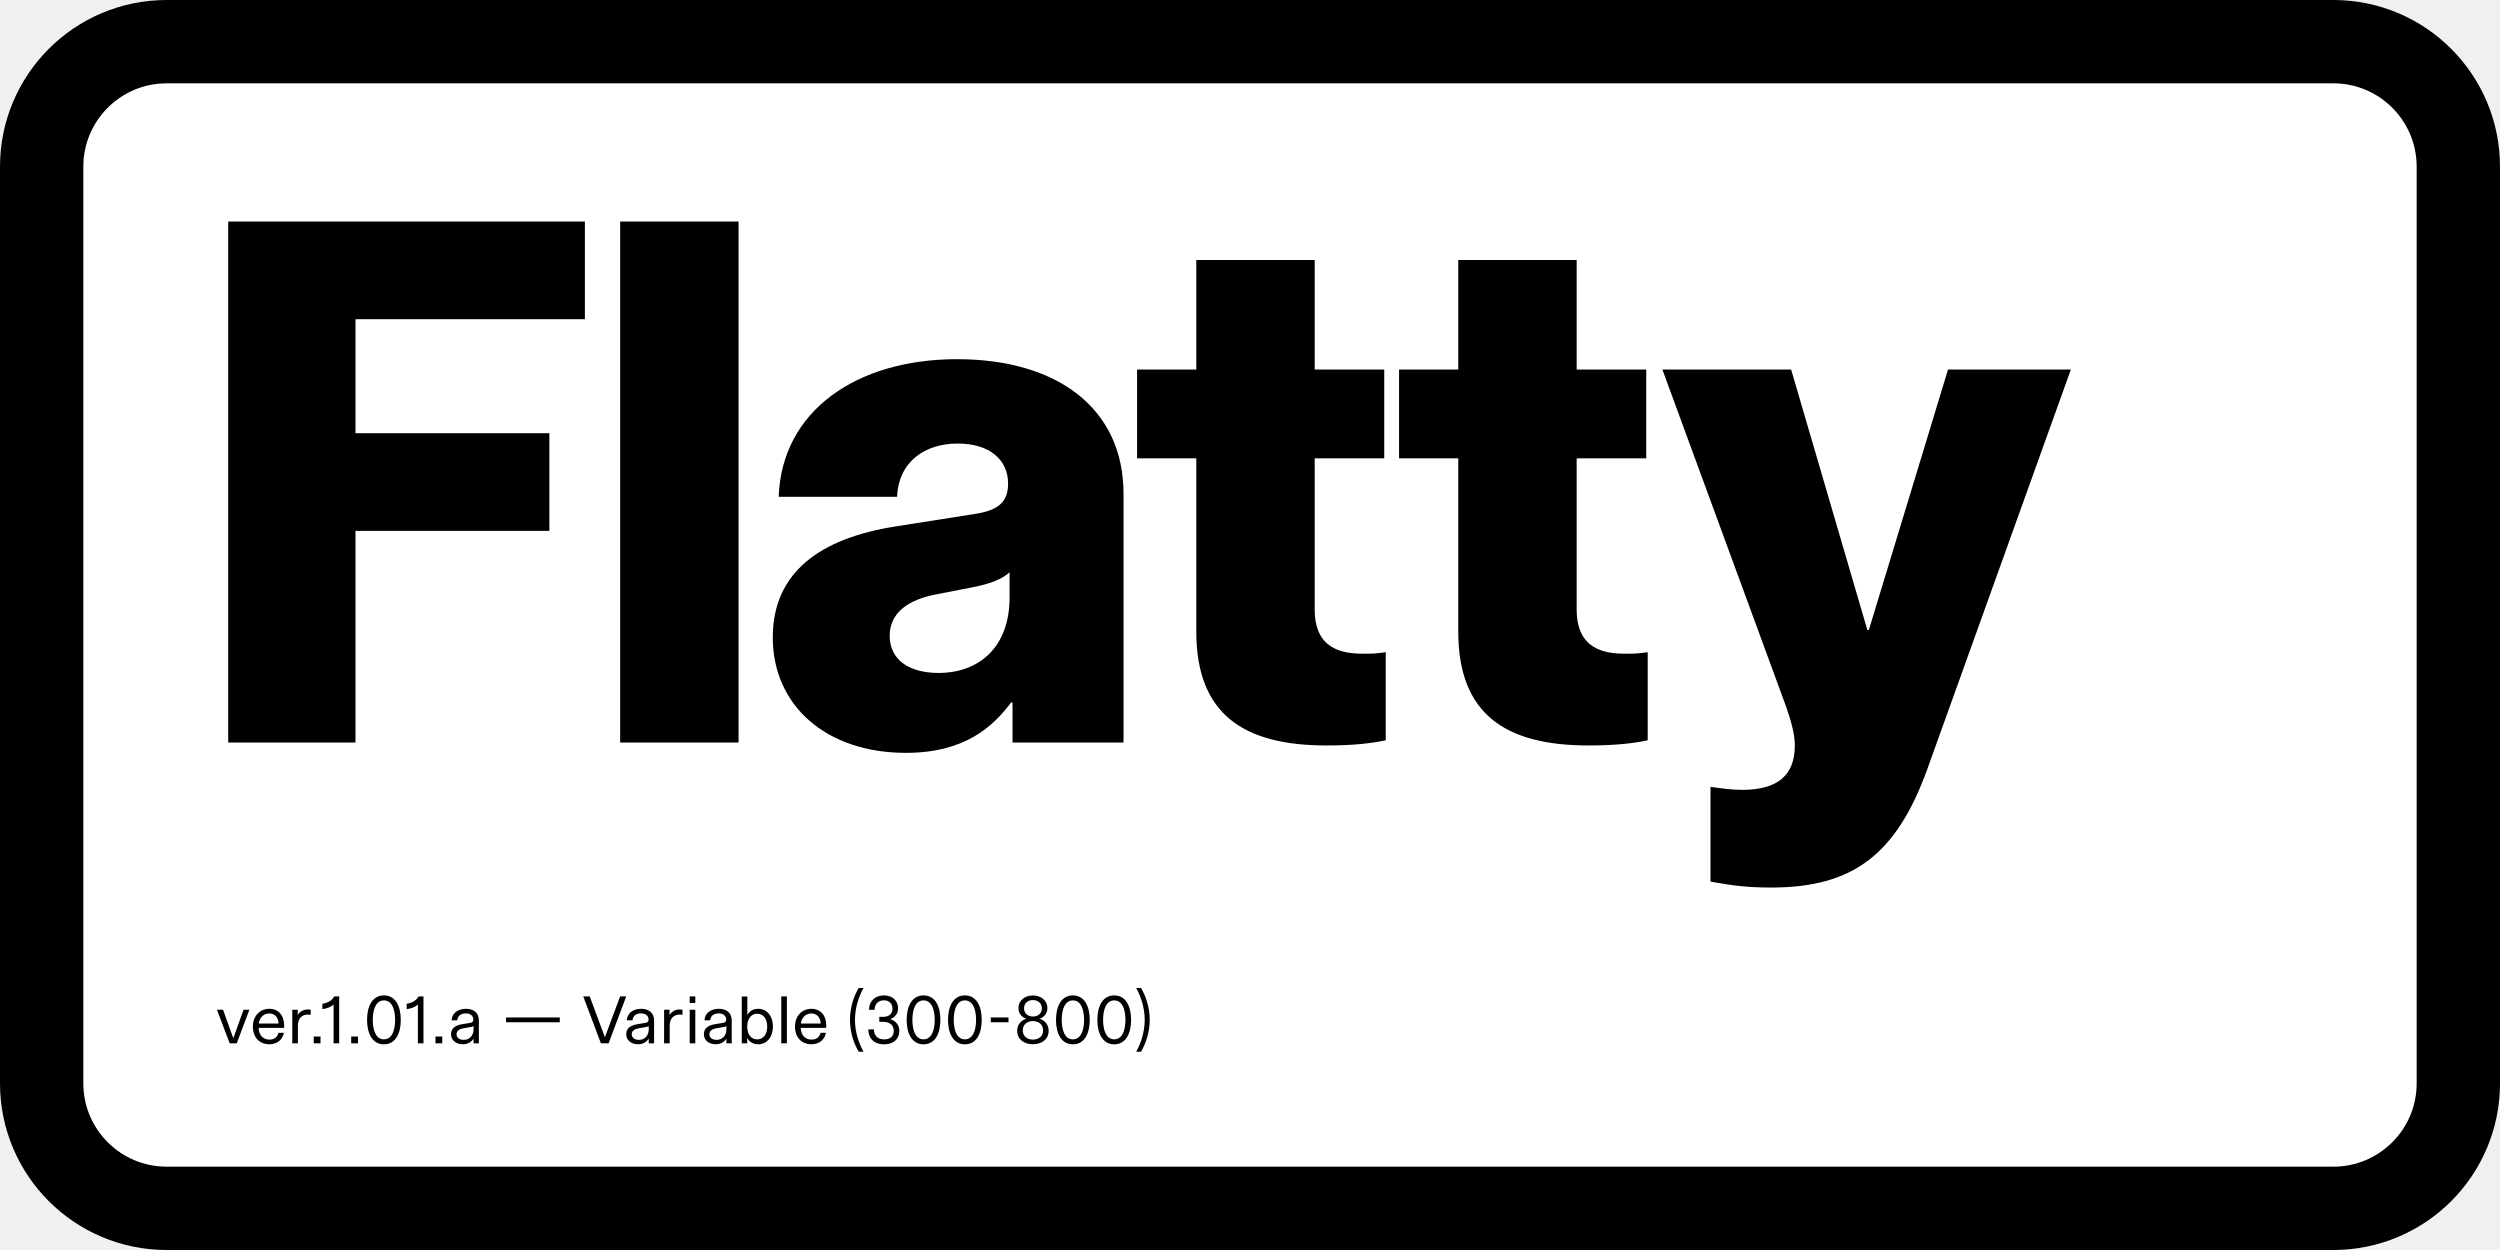
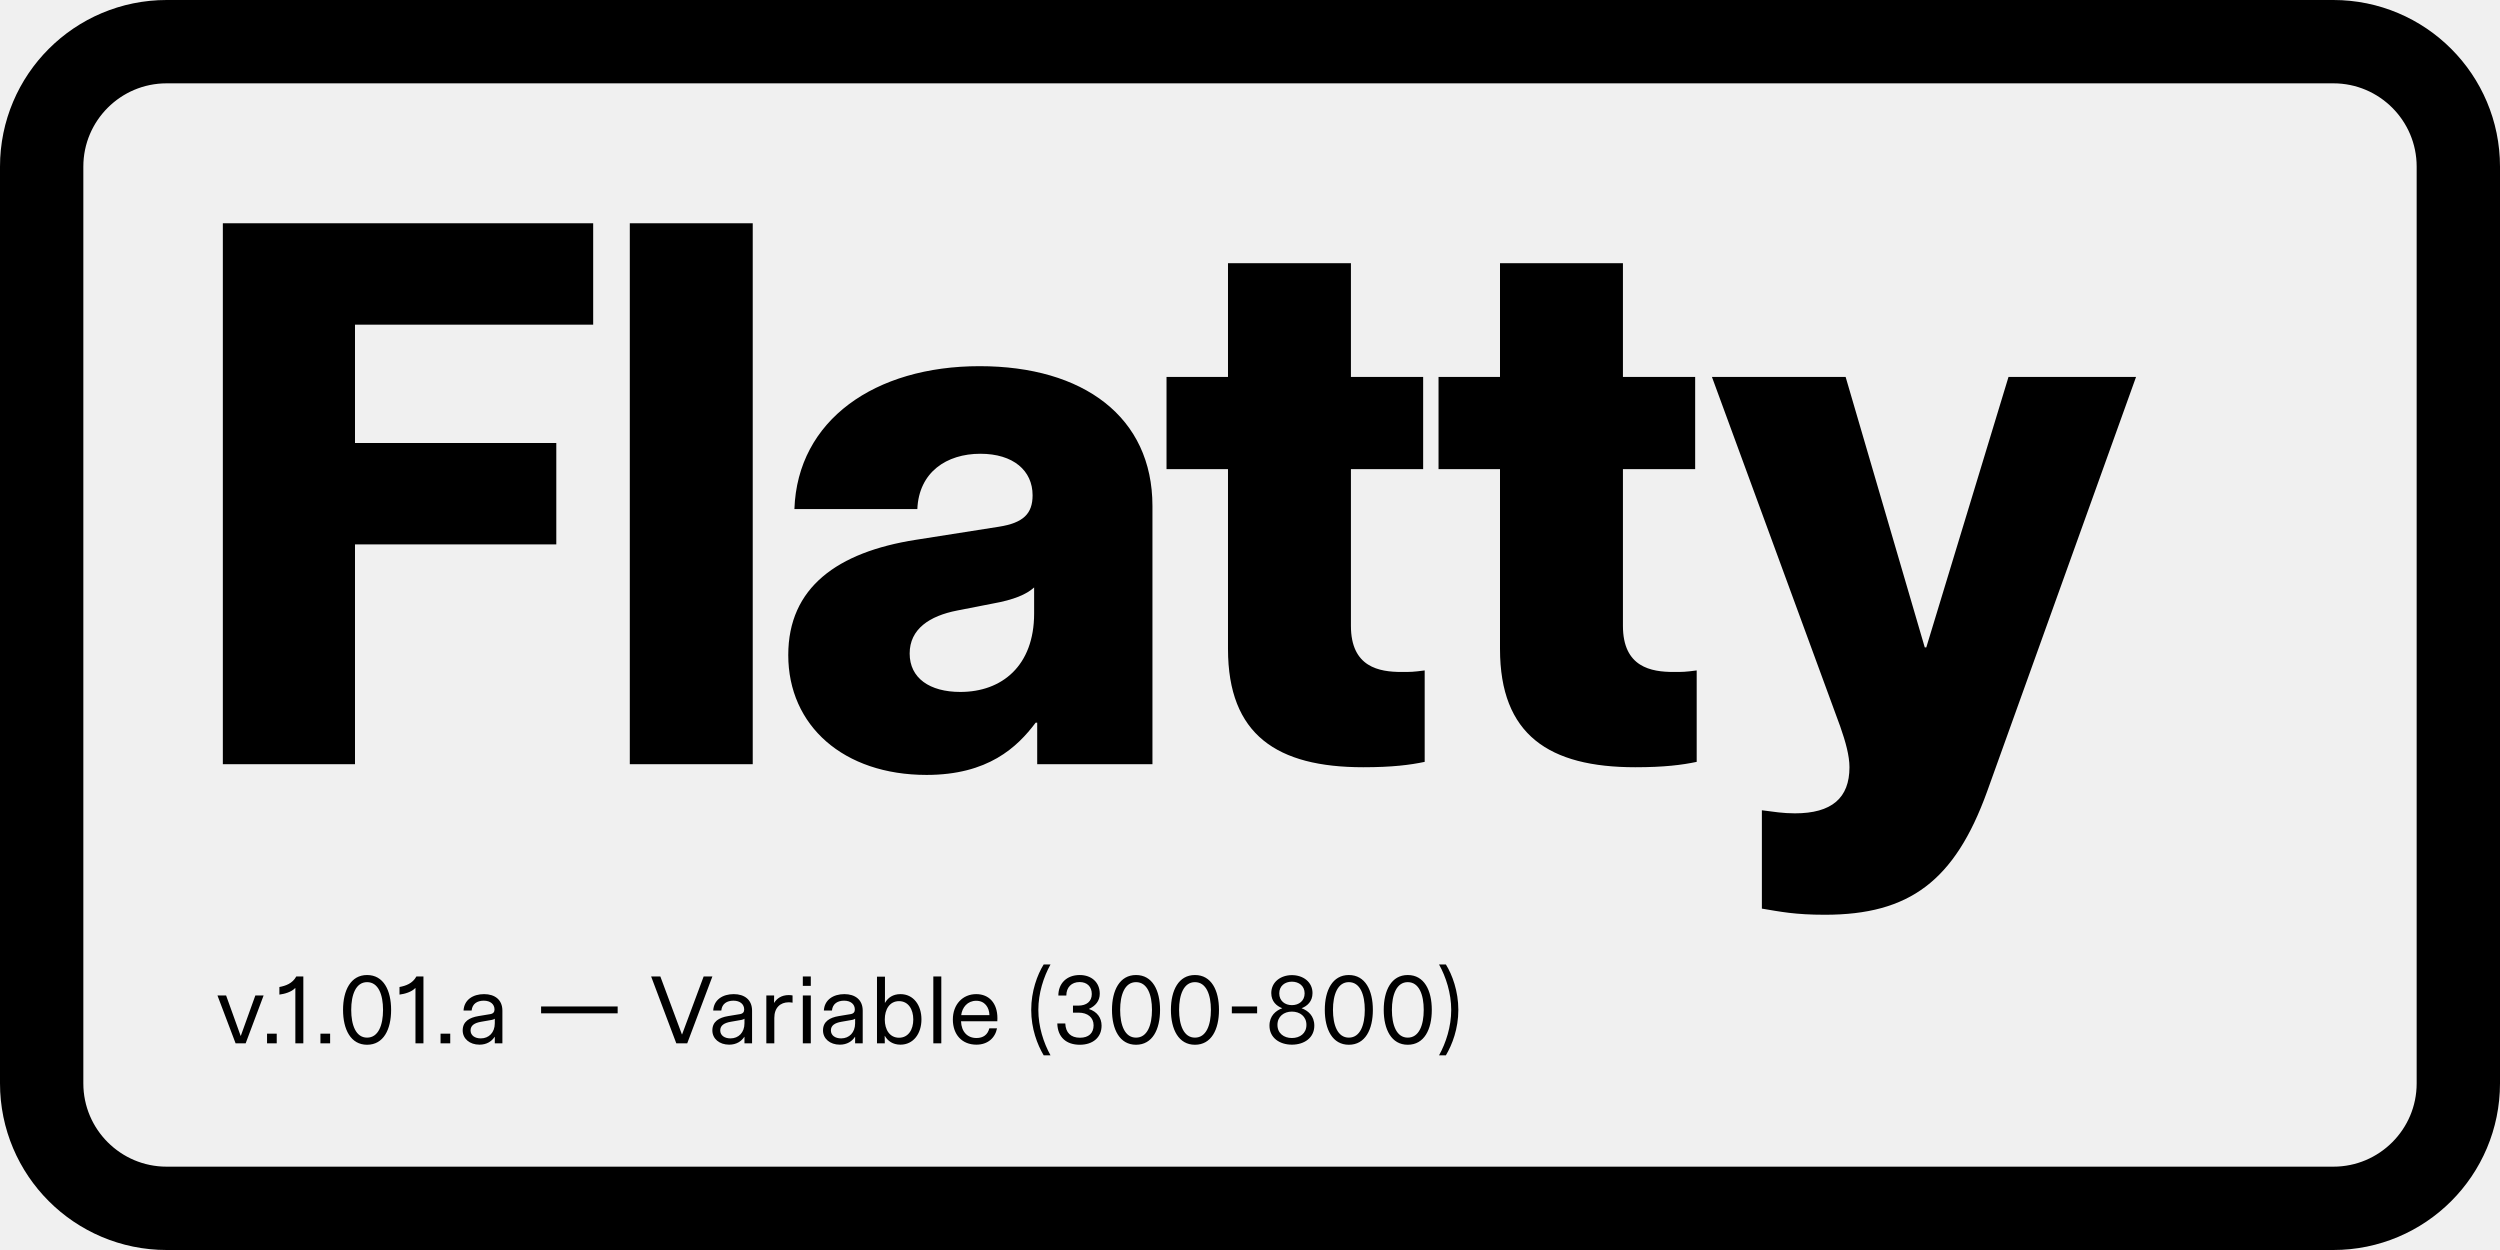
<svg xmlns="http://www.w3.org/2000/svg" width="3000" height="1500" viewBox="0 0 3000 1500" fill="none">
-   <rect x="50" y="50" width="2900" height="1400" rx="150" fill="white" stroke="black" stroke-width="100" />
-   <path d="M273.848 265.848V891H426.584V637.032H659.24V519.816H426.584V383.064H701.864V265.848H273.848ZM744.19 265.848V891H886.27V265.848H744.19ZM1087.17 903.432C1158.21 903.432 1191.95 871.464 1213.26 843.048H1215.04V891H1348.24V592.632C1348.24 489.624 1268.32 431.016 1148.44 431.016C1027.67 431.016 937.982 493.176 934.43 596.184H1076.51C1078.29 553.56 1110.25 532.248 1149.33 532.248C1187.51 532.248 1209.71 551.784 1209.71 580.2C1209.71 601.512 1199.05 612.168 1170.64 616.608L1074.73 631.704C984.158 645.912 927.326 686.76 927.326 764.904C927.326 846.6 991.262 903.432 1087.17 903.432ZM1067.63 763.128C1067.63 734.712 1090.72 719.616 1122.69 713.4L1163.53 705.408C1188.4 700.968 1202.61 694.752 1211.49 686.76V716.952C1211.49 777.336 1174.19 807.528 1126.24 807.528C1090.72 807.528 1067.63 791.544 1067.63 763.128ZM1591.83 894.552C1625.58 894.552 1646 891.888 1662.87 888.336V782.664C1649.55 784.44 1646.89 784.44 1636.23 784.44C1610.48 784.44 1577.63 779.112 1577.63 731.16V550.008H1661.1V443.448H1577.63V312.024H1435.55V443.448H1364.51V550.008H1435.55V757.8C1435.55 857.256 1492.38 894.552 1591.83 894.552ZM1906.21 894.552C1939.95 894.552 1960.38 891.888 1977.25 888.336V782.664C1963.93 784.44 1961.26 784.44 1950.61 784.44C1924.86 784.44 1892 779.112 1892 731.16V550.008H1975.47V443.448H1892V312.024H1749.92V443.448H1678.88V550.008H1749.92V757.8C1749.92 857.256 1806.75 894.552 1906.21 894.552ZM2125.4 1065.05C2223.08 1065.05 2275.47 1025.98 2312.77 922.968L2485.04 443.448H2337.63L2242.61 756.024H2240.84L2149.37 443.448H1994.86L2143.16 847.488C2149.37 865.248 2153.81 881.232 2153.81 894.552C2153.81 930.072 2133.39 947.832 2090.77 947.832C2076.56 947.832 2066.79 946.056 2052.58 944.28V1057.94C2073.89 1061.5 2090.77 1065.05 2125.4 1065.05Z" fill="black" />
-   <path d="M267.64 1211.68L279.88 1245.68H280.04L292.28 1211.68H299.24L284.12 1252H275.64L260.36 1211.68H267.64ZM323.309 1253.12C332.749 1253.12 339.069 1247.52 340.669 1239.36H334.189C332.829 1244.72 329.069 1247.52 323.389 1247.52C315.789 1247.52 310.669 1242.32 310.349 1233.44H340.909C340.989 1232.56 340.989 1231.52 340.989 1230.8C340.989 1218.08 333.869 1210.56 323.149 1210.56C311.709 1210.56 303.469 1219.28 303.469 1231.92C303.469 1244.64 311.149 1253.12 323.309 1253.12ZM310.509 1228.24C311.309 1221.76 315.789 1216.16 323.149 1216.16C330.349 1216.16 334.109 1221.68 334.269 1228.24H310.509ZM350.735 1252H357.455V1230.56C357.455 1222 362.495 1217.44 369.615 1217.44C370.735 1217.44 371.855 1217.6 372.815 1217.76V1211.68C372.175 1211.52 370.895 1211.36 369.615 1211.36C363.375 1211.36 359.455 1214.4 357.375 1217.84H357.215C357.295 1216.4 357.295 1214.4 357.295 1212.32V1211.68H350.735V1252ZM376.461 1243.84V1252H384.621V1243.84H376.461ZM386.858 1210.96V1204.56C392.058 1203.6 397.818 1201.68 401.098 1195.68H407.018V1252H400.298V1205.44H400.138C397.098 1208.72 391.338 1210.4 386.858 1210.96ZM421.42 1243.84V1252H429.58V1243.84H421.42ZM460.7 1253.2C474.54 1253.2 480.94 1240.32 480.94 1223.84C480.94 1207.36 474.54 1194.48 460.7 1194.48C446.94 1194.48 440.46 1207.36 440.46 1223.84C440.46 1240.32 446.94 1253.2 460.7 1253.2ZM447.34 1223.84C447.34 1211.04 451.26 1200.48 460.7 1200.48C470.22 1200.48 474.14 1211.04 474.14 1223.84C474.14 1236.64 470.22 1247.2 460.7 1247.2C451.26 1247.2 447.34 1236.64 447.34 1223.84ZM488.008 1210.96V1204.56C493.208 1203.6 498.968 1201.68 502.248 1195.68H508.168V1252H501.448V1205.44H501.288C498.248 1208.72 492.488 1210.4 488.008 1210.96ZM522.57 1243.84V1252H530.73V1243.84H522.57ZM555.37 1253.12C561.53 1253.12 565.69 1250.24 568.09 1246.56H568.25V1252H574.65V1224.48C574.65 1215.28 568.25 1210.56 559.21 1210.56C549.85 1210.56 542.41 1215.36 541.93 1224.4H548.73C549.29 1218.56 553.61 1216.08 558.97 1216.08C564.49 1216.08 568.01 1219.04 568.01 1223.52C568.01 1225.52 567.05 1227.04 564.25 1227.44L554.57 1229.04C546.73 1230.32 541.21 1233.68 541.21 1241.12C541.21 1248.08 547.05 1253.12 555.37 1253.12ZM547.85 1241.12C547.85 1236.88 551.21 1234.8 556.73 1233.84L562.25 1232.88C564.89 1232.48 567.37 1232.08 568.25 1231.28V1235.12C568.25 1242.88 563.29 1247.84 556.49 1247.84C551.45 1247.84 547.85 1245.36 547.85 1241.12ZM607.234 1220.96V1226.72H671.714V1220.96H607.234ZM699.893 1195.68H707.653L725.813 1244.48H725.973L744.133 1195.68H751.493L730.293 1252H721.093L699.893 1195.68ZM765.62 1253.12C771.78 1253.12 775.94 1250.24 778.34 1246.56H778.5V1252H784.9V1224.48C784.9 1215.28 778.5 1210.56 769.46 1210.56C760.1 1210.56 752.66 1215.36 752.18 1224.4H758.98C759.54 1218.56 763.86 1216.08 769.22 1216.08C774.74 1216.08 778.26 1219.04 778.26 1223.52C778.26 1225.52 777.3 1227.04 774.5 1227.44L764.82 1229.04C756.98 1230.32 751.46 1233.68 751.46 1241.12C751.46 1248.08 757.3 1253.12 765.62 1253.12ZM758.1 1241.12C758.1 1236.88 761.46 1234.8 766.98 1233.84L772.5 1232.88C775.14 1232.48 777.62 1232.08 778.5 1231.28V1235.12C778.5 1242.88 773.54 1247.84 766.74 1247.84C761.7 1247.84 758.1 1245.36 758.1 1241.12ZM796.916 1252H803.636V1230.56C803.636 1222 808.676 1217.44 815.796 1217.44C816.916 1217.44 818.036 1217.6 818.996 1217.76V1211.68C818.356 1211.52 817.076 1211.36 815.796 1211.36C809.556 1211.36 805.636 1214.4 803.556 1217.84H803.396C803.476 1216.4 803.476 1214.4 803.476 1212.32V1211.68H796.916V1252ZM827.638 1211.68V1252H834.358V1211.68H827.638ZM827.638 1203.6H834.358V1195.68H827.638V1203.6ZM858.801 1253.12C864.961 1253.12 869.121 1250.24 871.521 1246.56H871.681V1252H878.081V1224.48C878.081 1215.28 871.681 1210.56 862.641 1210.56C853.281 1210.56 845.841 1215.36 845.361 1224.4H852.161C852.721 1218.56 857.041 1216.08 862.401 1216.08C867.921 1216.08 871.441 1219.04 871.441 1223.52C871.441 1225.52 870.481 1227.04 867.681 1227.44L858.001 1229.04C850.161 1230.32 844.641 1233.68 844.641 1241.12C844.641 1248.08 850.481 1253.12 858.801 1253.12ZM851.281 1241.12C851.281 1236.88 854.641 1234.8 860.161 1233.84L865.681 1232.88C868.321 1232.48 870.801 1232.08 871.681 1231.28V1235.12C871.681 1242.88 866.721 1247.84 859.921 1247.84C854.881 1247.84 851.281 1245.36 851.281 1241.12ZM909.858 1253.12C920.738 1253.12 927.538 1243.84 927.538 1231.84C927.538 1219.84 920.818 1210.56 909.858 1210.56C903.538 1210.56 899.298 1213.6 896.898 1217.84H896.738C896.818 1216.88 896.818 1214.72 896.818 1213.04V1195.84H890.098V1252H896.658V1250.4C896.658 1248.72 896.658 1246.64 896.578 1245.76H896.738C899.138 1250 903.458 1253.12 909.858 1253.12ZM896.658 1231.92C896.658 1223.28 900.818 1216.48 908.658 1216.48C916.418 1216.48 920.658 1223.28 920.658 1231.92C920.658 1240.56 916.418 1247.28 908.658 1247.28C900.818 1247.28 896.658 1240.56 896.658 1231.92ZM937.538 1195.68V1252H944.258V1195.68H937.538ZM973.821 1253.12C983.261 1253.12 989.581 1247.52 991.181 1239.36H984.701C983.341 1244.72 979.581 1247.52 973.901 1247.52C966.301 1247.52 961.181 1242.32 960.861 1233.44H991.421C991.501 1232.56 991.501 1231.52 991.501 1230.8C991.501 1218.08 984.381 1210.56 973.661 1210.56C962.221 1210.56 953.981 1219.28 953.981 1231.92C953.981 1244.64 961.661 1253.12 973.821 1253.12ZM961.021 1228.24C961.821 1221.76 966.301 1216.16 973.661 1216.16C980.861 1216.16 984.621 1221.68 984.781 1228.24H961.021ZM1030.45 1262.08H1036.21C1030.37 1251.6 1025.97 1237.92 1025.97 1223.84C1025.97 1209.84 1030.37 1196.08 1036.21 1185.6H1030.45C1025.09 1194.24 1019.97 1208.08 1019.97 1223.84C1019.97 1239.68 1025.09 1253.04 1030.45 1262.08ZM1061.06 1247.28C1053.3 1247.28 1048.98 1243.04 1048.66 1235.28H1041.94C1042.26 1247.04 1049.7 1253.2 1060.9 1253.2C1071.86 1253.2 1079.22 1247.04 1079.22 1237.12C1079.22 1230.48 1075.46 1225.36 1068.66 1223.12V1222.96C1074.02 1220.56 1077.7 1216.32 1077.7 1210.24C1077.7 1200.56 1070.66 1194.48 1060.82 1194.48C1049.86 1194.48 1042.82 1201.52 1042.82 1211.76H1049.54C1049.54 1204.8 1053.94 1200.4 1060.74 1200.4C1067.14 1200.4 1070.98 1204.4 1070.98 1210.48C1070.98 1216.72 1066.58 1220.24 1059.62 1220.24H1055.14V1226.16H1059.86C1067.54 1226.16 1072.5 1230.24 1072.5 1236.8C1072.5 1243.44 1068.34 1247.28 1061.06 1247.28ZM1108.23 1253.2C1122.07 1253.2 1128.47 1240.32 1128.47 1223.84C1128.47 1207.36 1122.07 1194.48 1108.23 1194.48C1094.47 1194.48 1087.99 1207.36 1087.99 1223.84C1087.99 1240.32 1094.47 1253.2 1108.23 1253.2ZM1094.87 1223.84C1094.87 1211.04 1098.79 1200.48 1108.23 1200.48C1117.75 1200.48 1121.67 1211.04 1121.67 1223.84C1121.67 1236.64 1117.75 1247.2 1108.23 1247.2C1098.79 1247.2 1094.87 1236.64 1094.87 1223.84ZM1157.85 1253.2C1171.69 1253.2 1178.09 1240.32 1178.09 1223.84C1178.09 1207.36 1171.69 1194.48 1157.85 1194.48C1144.09 1194.48 1137.61 1207.36 1137.61 1223.84C1137.61 1240.32 1144.09 1253.2 1157.85 1253.2ZM1144.49 1223.84C1144.49 1211.04 1148.41 1200.48 1157.85 1200.48C1167.37 1200.48 1171.29 1211.04 1171.29 1223.84C1171.29 1236.64 1167.37 1247.2 1157.85 1247.2C1148.41 1247.2 1144.49 1236.64 1144.49 1223.84ZM1188.92 1220.96V1226.72H1210.2V1220.96H1188.92ZM1239.49 1253.12C1249.89 1253.12 1258.37 1247.36 1258.37 1237.12C1258.37 1228.72 1252.93 1224.4 1247.73 1222.48V1222.4C1252.29 1220.64 1256.85 1216.8 1256.85 1209.68C1256.85 1200.32 1248.93 1194.56 1239.49 1194.56C1230.13 1194.56 1222.13 1200.32 1222.13 1209.68C1222.13 1216.8 1226.69 1220.64 1231.33 1222.4V1222.48C1226.05 1224.4 1220.61 1228.72 1220.61 1237.12C1220.61 1247.36 1229.17 1253.12 1239.49 1253.12ZM1227.33 1236.48C1227.33 1229.36 1232.77 1225.28 1239.49 1225.28C1246.29 1225.28 1251.73 1229.36 1251.73 1236.48C1251.73 1243.6 1246.29 1247.52 1239.49 1247.52C1232.77 1247.52 1227.33 1243.6 1227.33 1236.48ZM1228.85 1209.92C1228.85 1203.68 1233.57 1200.08 1239.49 1200.08C1245.41 1200.08 1250.21 1203.68 1250.21 1209.92C1250.21 1216.24 1245.41 1219.84 1239.49 1219.84C1233.57 1219.84 1228.85 1216.24 1228.85 1209.92ZM1287.44 1253.2C1301.28 1253.2 1307.68 1240.32 1307.68 1223.84C1307.68 1207.36 1301.28 1194.48 1287.44 1194.48C1273.68 1194.48 1267.2 1207.36 1267.2 1223.84C1267.2 1240.32 1273.68 1253.2 1287.44 1253.2ZM1274.08 1223.84C1274.08 1211.04 1278 1200.48 1287.44 1200.48C1296.96 1200.48 1300.88 1211.04 1300.88 1223.84C1300.88 1236.64 1296.96 1247.2 1287.44 1247.2C1278 1247.2 1274.08 1236.64 1274.08 1223.84ZM1337.07 1253.2C1350.91 1253.2 1357.31 1240.32 1357.31 1223.84C1357.31 1207.36 1350.91 1194.48 1337.07 1194.48C1323.31 1194.48 1316.83 1207.36 1316.83 1223.84C1316.83 1240.32 1323.31 1253.2 1337.07 1253.2ZM1323.71 1223.84C1323.71 1211.04 1327.63 1200.48 1337.07 1200.48C1346.59 1200.48 1350.51 1211.04 1350.51 1223.84C1350.51 1236.64 1346.59 1247.2 1337.07 1247.2C1327.63 1247.2 1323.71 1236.64 1323.71 1223.84ZM1363.42 1262.08H1369.18C1374.54 1253.04 1379.66 1239.68 1379.66 1223.84C1379.66 1208.08 1374.54 1194.24 1369.18 1185.6H1363.42C1369.26 1196.08 1373.66 1209.84 1373.66 1223.84C1373.66 1237.92 1369.26 1251.6 1363.42 1262.08Z" fill="black" />
+   <rect x="50" y="50" width="2900" height="1400" rx="150" stroke="black" stroke-width="100" />
+   <path d="M267.412 267.912V917H425.996V653.308H667.56V531.604H425.996V389.616H711.816V267.912H267.412ZM755.762 267.912V917H903.282V267.912H755.762ZM1111.87 929.908C1185.63 929.908 1220.67 896.716 1242.79 867.212H1244.64V917H1382.94V607.208C1382.94 500.256 1299.96 439.404 1175.49 439.404C1050.1 439.404 956.974 503.944 953.286 610.896H1100.81C1102.65 566.64 1135.84 544.512 1176.41 544.512C1216.06 544.512 1239.11 564.796 1239.11 594.3C1239.11 616.428 1228.04 627.492 1198.54 632.102L1098.96 647.776C1004.92 662.528 945.91 704.94 945.91 786.076C945.91 870.9 1012.29 929.908 1111.87 929.908ZM1091.59 784.232C1091.59 754.728 1115.56 739.054 1148.75 732.6L1191.16 724.302C1216.98 719.692 1231.73 713.238 1240.95 704.94V736.288C1240.95 798.984 1202.23 830.332 1152.44 830.332C1115.56 830.332 1091.59 813.736 1091.59 784.232ZM1635.86 920.688C1670.9 920.688 1692.1 917.922 1709.62 914.234V804.516C1695.79 806.36 1693.03 806.36 1681.96 806.36C1655.22 806.36 1621.11 800.828 1621.11 751.04V562.952H1707.78V452.312H1621.11V315.856H1473.59V452.312H1399.83V562.952H1473.59V778.7C1473.59 881.964 1532.6 920.688 1635.86 920.688ZM1962.27 920.688C1997.31 920.688 2018.51 917.922 2036.03 914.234V804.516C2022.2 806.36 2019.44 806.36 2008.37 806.36C1981.63 806.36 1947.52 800.828 1947.52 751.04V562.952H2034.19V452.312H1947.52V315.856H1800V452.312H1726.24V562.952H1800V778.7C1800 881.964 1859.01 920.688 1962.27 920.688ZM2189.85 1097.71C2291.27 1097.71 2345.67 1057.14 2384.4 950.192L2563.26 452.312H2410.21L2311.56 776.856H2309.71L2214.75 452.312H2054.32L2208.29 871.822C2214.75 890.262 2219.36 906.858 2219.36 920.688C2219.36 957.568 2198.15 976.008 2153.9 976.008C2139.14 976.008 2129 974.164 2114.25 972.32V1090.34C2136.38 1094.02 2153.9 1097.71 2189.85 1097.71Z" fill="black" />
+   <path d="M271.312 1194.54L288.754 1242.99H288.982L306.424 1194.54H316.342L294.796 1252H282.712L260.938 1194.54H271.312ZM320.455 1240.37V1252H332.083V1240.37H320.455ZM335.271 1193.52V1184.4C342.681 1183.03 350.889 1180.29 355.563 1171.74H363.999V1252H354.423V1185.65H354.195C349.863 1190.33 341.655 1192.72 335.271 1193.52ZM384.522 1240.37V1252H396.15V1240.37H384.522ZM440.496 1253.71C460.218 1253.71 469.338 1235.36 469.338 1211.87C469.338 1188.39 460.218 1170.03 440.496 1170.03C420.888 1170.03 411.654 1188.39 411.654 1211.87C411.654 1235.36 420.888 1253.71 440.496 1253.71ZM421.458 1211.87C421.458 1193.63 427.044 1178.58 440.496 1178.58C454.062 1178.58 459.648 1193.63 459.648 1211.87C459.648 1230.11 454.062 1245.16 440.496 1245.16C427.044 1245.16 421.458 1230.11 421.458 1211.87ZM479.41 1193.52V1184.4C486.82 1183.03 495.028 1180.29 499.702 1171.74H508.138V1252H498.562V1185.65H498.334C494.002 1190.33 485.794 1192.72 479.41 1193.52ZM528.661 1240.37V1252H540.289V1240.37H528.661ZM575.401 1253.6C584.179 1253.6 590.107 1249.49 593.527 1244.25H593.755V1252H602.875V1212.78C602.875 1199.67 593.755 1192.95 580.873 1192.95C567.535 1192.95 556.933 1199.79 556.249 1212.67H565.939C566.737 1204.35 572.893 1200.81 580.531 1200.81C588.397 1200.81 593.413 1205.03 593.413 1211.42C593.413 1214.27 592.045 1216.43 588.055 1217L574.261 1219.28C563.089 1221.11 555.223 1225.89 555.223 1236.5C555.223 1246.41 563.545 1253.6 575.401 1253.6ZM564.685 1236.5C564.685 1230.45 569.473 1227.49 577.339 1226.12L585.205 1224.75C588.967 1224.18 592.501 1223.61 593.755 1222.47V1227.95C593.755 1239 586.687 1246.07 576.997 1246.07C569.815 1246.07 564.685 1242.54 564.685 1236.5ZM649.307 1207.77V1215.98H741.191V1207.77H649.307ZM781.346 1171.74H792.404L818.282 1241.28H818.51L844.388 1171.74H854.876L824.666 1252H811.556L781.346 1171.74ZM875.007 1253.6C883.785 1253.6 889.713 1249.49 893.133 1244.25H893.361V1252H902.481V1212.78C902.481 1199.67 893.361 1192.95 880.479 1192.95C867.141 1192.95 856.539 1199.79 855.855 1212.67H865.545C866.343 1204.35 872.499 1200.81 880.137 1200.81C888.003 1200.81 893.019 1205.03 893.019 1211.42C893.019 1214.27 891.651 1216.43 887.661 1217L873.867 1219.28C862.695 1221.11 854.829 1225.89 854.829 1236.5C854.829 1246.41 863.151 1253.6 875.007 1253.6ZM864.291 1236.5C864.291 1230.45 869.079 1227.49 876.945 1226.12L884.811 1224.75C888.573 1224.18 892.107 1223.61 893.361 1222.47V1227.95C893.361 1239 886.293 1246.07 876.603 1246.07C869.421 1246.07 864.291 1242.54 864.291 1236.5ZM919.604 1252H929.18V1221.45C929.18 1209.25 936.362 1202.75 946.508 1202.75C948.104 1202.75 949.7 1202.98 951.068 1203.21V1194.54C950.156 1194.32 948.332 1194.09 946.508 1194.09C937.616 1194.09 932.03 1198.42 929.066 1203.32H928.838C928.952 1201.27 928.952 1198.42 928.952 1195.46V1194.54H919.604V1252ZM963.383 1194.54V1252H972.959V1194.54H963.383ZM963.383 1183.03H972.959V1171.74H963.383V1183.03ZM1007.79 1253.6C1016.57 1253.6 1022.5 1249.49 1025.92 1244.25H1026.14V1252H1035.26V1212.78C1035.26 1199.67 1026.14 1192.95 1013.26 1192.95C999.924 1192.95 989.322 1199.79 988.638 1212.67H998.328C999.126 1204.35 1005.28 1200.81 1012.92 1200.81C1020.79 1200.81 1025.8 1205.03 1025.8 1211.42C1025.8 1214.27 1024.43 1216.43 1020.44 1217L1006.65 1219.28C995.478 1221.11 987.612 1225.89 987.612 1236.5C987.612 1246.41 995.934 1253.6 1007.79 1253.6ZM997.074 1236.5C997.074 1230.45 1001.86 1227.49 1009.73 1226.12L1017.59 1224.75C1021.36 1224.18 1024.89 1223.61 1026.14 1222.47V1227.95C1026.14 1239 1019.08 1246.07 1009.39 1246.07C1002.2 1246.07 997.074 1242.54 997.074 1236.5ZM1080.55 1253.6C1096.05 1253.6 1105.74 1240.37 1105.74 1223.27C1105.74 1206.17 1096.16 1192.95 1080.55 1192.95C1071.54 1192.95 1065.5 1197.28 1062.08 1203.32H1061.85C1061.96 1201.95 1061.96 1198.88 1061.96 1196.48V1171.97H1052.39V1252H1061.74V1249.72C1061.74 1247.33 1061.74 1244.36 1061.62 1243.11H1061.85C1065.27 1249.15 1071.43 1253.6 1080.55 1253.6ZM1061.74 1223.39C1061.74 1211.07 1067.66 1201.38 1078.84 1201.38C1089.89 1201.38 1095.94 1211.07 1095.94 1223.39C1095.94 1235.7 1089.89 1245.27 1078.84 1245.27C1067.66 1245.27 1061.74 1235.7 1061.74 1223.39ZM1119.99 1171.74V1252H1129.57V1171.74H1119.99ZM1171.69 1253.6C1185.15 1253.6 1194.15 1245.62 1196.43 1233.99H1187.2C1185.26 1241.63 1179.9 1245.62 1171.81 1245.62C1160.98 1245.62 1153.68 1238.21 1153.23 1225.55H1196.77C1196.89 1224.3 1196.89 1222.82 1196.89 1221.79C1196.89 1203.66 1186.74 1192.95 1171.47 1192.95C1155.16 1192.95 1143.42 1205.37 1143.42 1223.39C1143.42 1241.51 1154.37 1253.6 1171.69 1253.6ZM1153.45 1218.14C1154.59 1208.91 1160.98 1200.93 1171.47 1200.93C1181.73 1200.93 1187.08 1208.79 1187.31 1218.14H1153.45ZM1252.4 1266.36H1260.6C1252.28 1251.43 1246.01 1231.94 1246.01 1211.87C1246.01 1191.92 1252.28 1172.31 1260.6 1157.38H1252.4C1244.76 1169.69 1237.46 1189.41 1237.46 1211.87C1237.46 1234.44 1244.76 1253.48 1252.4 1266.36ZM1296.01 1245.27C1284.95 1245.27 1278.79 1239.23 1278.34 1228.17H1268.76C1269.22 1244.93 1279.82 1253.71 1295.78 1253.71C1311.4 1253.71 1321.89 1244.93 1321.89 1230.8C1321.89 1221.33 1316.53 1214.04 1306.84 1210.85V1210.62C1314.48 1207.2 1319.72 1201.16 1319.72 1192.49C1319.72 1178.7 1309.69 1170.03 1295.67 1170.03C1280.05 1170.03 1270.02 1180.07 1270.02 1194.66H1279.59C1279.59 1184.74 1285.86 1178.47 1295.55 1178.47C1304.67 1178.47 1310.14 1184.17 1310.14 1192.83C1310.14 1201.73 1303.87 1206.74 1293.96 1206.74H1287.57V1215.18H1294.3C1305.24 1215.18 1312.31 1220.99 1312.31 1230.34C1312.31 1239.8 1306.38 1245.27 1296.01 1245.27ZM1363.22 1253.71C1382.94 1253.71 1392.06 1235.36 1392.06 1211.87C1392.06 1188.39 1382.94 1170.03 1363.22 1170.03C1343.61 1170.03 1334.38 1188.39 1334.38 1211.87C1334.38 1235.36 1343.61 1253.71 1363.22 1253.71ZM1344.18 1211.87C1344.18 1193.63 1349.77 1178.58 1363.22 1178.58C1376.79 1178.58 1382.37 1193.63 1382.37 1211.87C1382.37 1230.11 1376.79 1245.16 1363.22 1245.16C1349.77 1245.16 1344.18 1230.11 1344.18 1211.87ZM1433.94 1253.71C1453.66 1253.71 1462.78 1235.36 1462.78 1211.87C1462.78 1188.39 1453.66 1170.03 1433.94 1170.03C1414.33 1170.03 1405.1 1188.39 1405.1 1211.87C1405.1 1235.36 1414.33 1253.71 1433.94 1253.71ZM1414.9 1211.87C1414.9 1193.63 1420.49 1178.58 1433.94 1178.58C1447.51 1178.58 1453.09 1193.63 1453.09 1211.87C1453.09 1230.11 1447.51 1245.16 1433.94 1245.16C1420.49 1245.16 1414.9 1230.11 1414.9 1211.87ZM1478.21 1207.77V1215.98H1508.54V1207.77H1478.21ZM1550.27 1253.6C1565.09 1253.6 1577.18 1245.39 1577.18 1230.8C1577.18 1218.83 1569.42 1212.67 1562.01 1209.93V1209.82C1568.51 1207.31 1575.01 1201.84 1575.01 1191.69C1575.01 1178.36 1563.72 1170.15 1550.27 1170.15C1536.93 1170.15 1525.53 1178.36 1525.53 1191.69C1525.53 1201.84 1532.03 1207.31 1538.64 1209.82V1209.93C1531.12 1212.67 1523.37 1218.83 1523.37 1230.8C1523.37 1245.39 1535.57 1253.6 1550.27 1253.6ZM1532.94 1229.88C1532.94 1219.74 1540.7 1213.92 1550.27 1213.92C1559.96 1213.92 1567.71 1219.74 1567.71 1229.88C1567.71 1240.03 1559.96 1245.62 1550.27 1245.62C1540.7 1245.62 1532.94 1240.03 1532.94 1229.88ZM1535.11 1192.04C1535.11 1183.14 1541.84 1178.01 1550.27 1178.01C1558.71 1178.01 1565.55 1183.14 1565.55 1192.04C1565.55 1201.04 1558.71 1206.17 1550.27 1206.17C1541.84 1206.17 1535.11 1201.04 1535.11 1192.04ZM1618.6 1253.71C1638.32 1253.71 1647.44 1235.36 1647.44 1211.87C1647.44 1188.39 1638.32 1170.03 1618.6 1170.03C1598.99 1170.03 1589.76 1188.39 1589.76 1211.87C1589.76 1235.36 1598.99 1253.71 1618.6 1253.71ZM1599.56 1211.87C1599.56 1193.63 1605.15 1178.58 1618.6 1178.58C1632.17 1178.58 1637.75 1193.63 1637.75 1211.87C1637.75 1230.11 1632.17 1245.16 1618.6 1245.16C1605.15 1245.16 1599.56 1230.11 1599.56 1211.87ZM1689.32 1253.71C1709.04 1253.71 1718.16 1235.36 1718.16 1211.87C1718.16 1188.39 1709.04 1170.03 1689.32 1170.03C1669.71 1170.03 1660.48 1188.39 1660.48 1211.87C1660.48 1235.36 1669.71 1253.71 1689.32 1253.71ZM1670.28 1211.87C1670.28 1193.63 1675.87 1178.58 1689.32 1178.58C1702.89 1178.58 1708.47 1193.63 1708.47 1211.87C1708.47 1230.11 1702.89 1245.16 1689.32 1245.16C1675.87 1245.16 1670.28 1230.11 1670.28 1211.87ZM1726.87 1266.36H1735.08C1742.71 1253.48 1750.01 1234.44 1750.01 1211.87C1750.01 1189.41 1742.71 1169.69 1735.08 1157.38H1726.87C1735.19 1172.31 1741.46 1191.92 1741.46 1211.87C1741.46 1231.94 1735.19 1251.43 1726.87 1266.36Z" fill="black" />
</svg>
